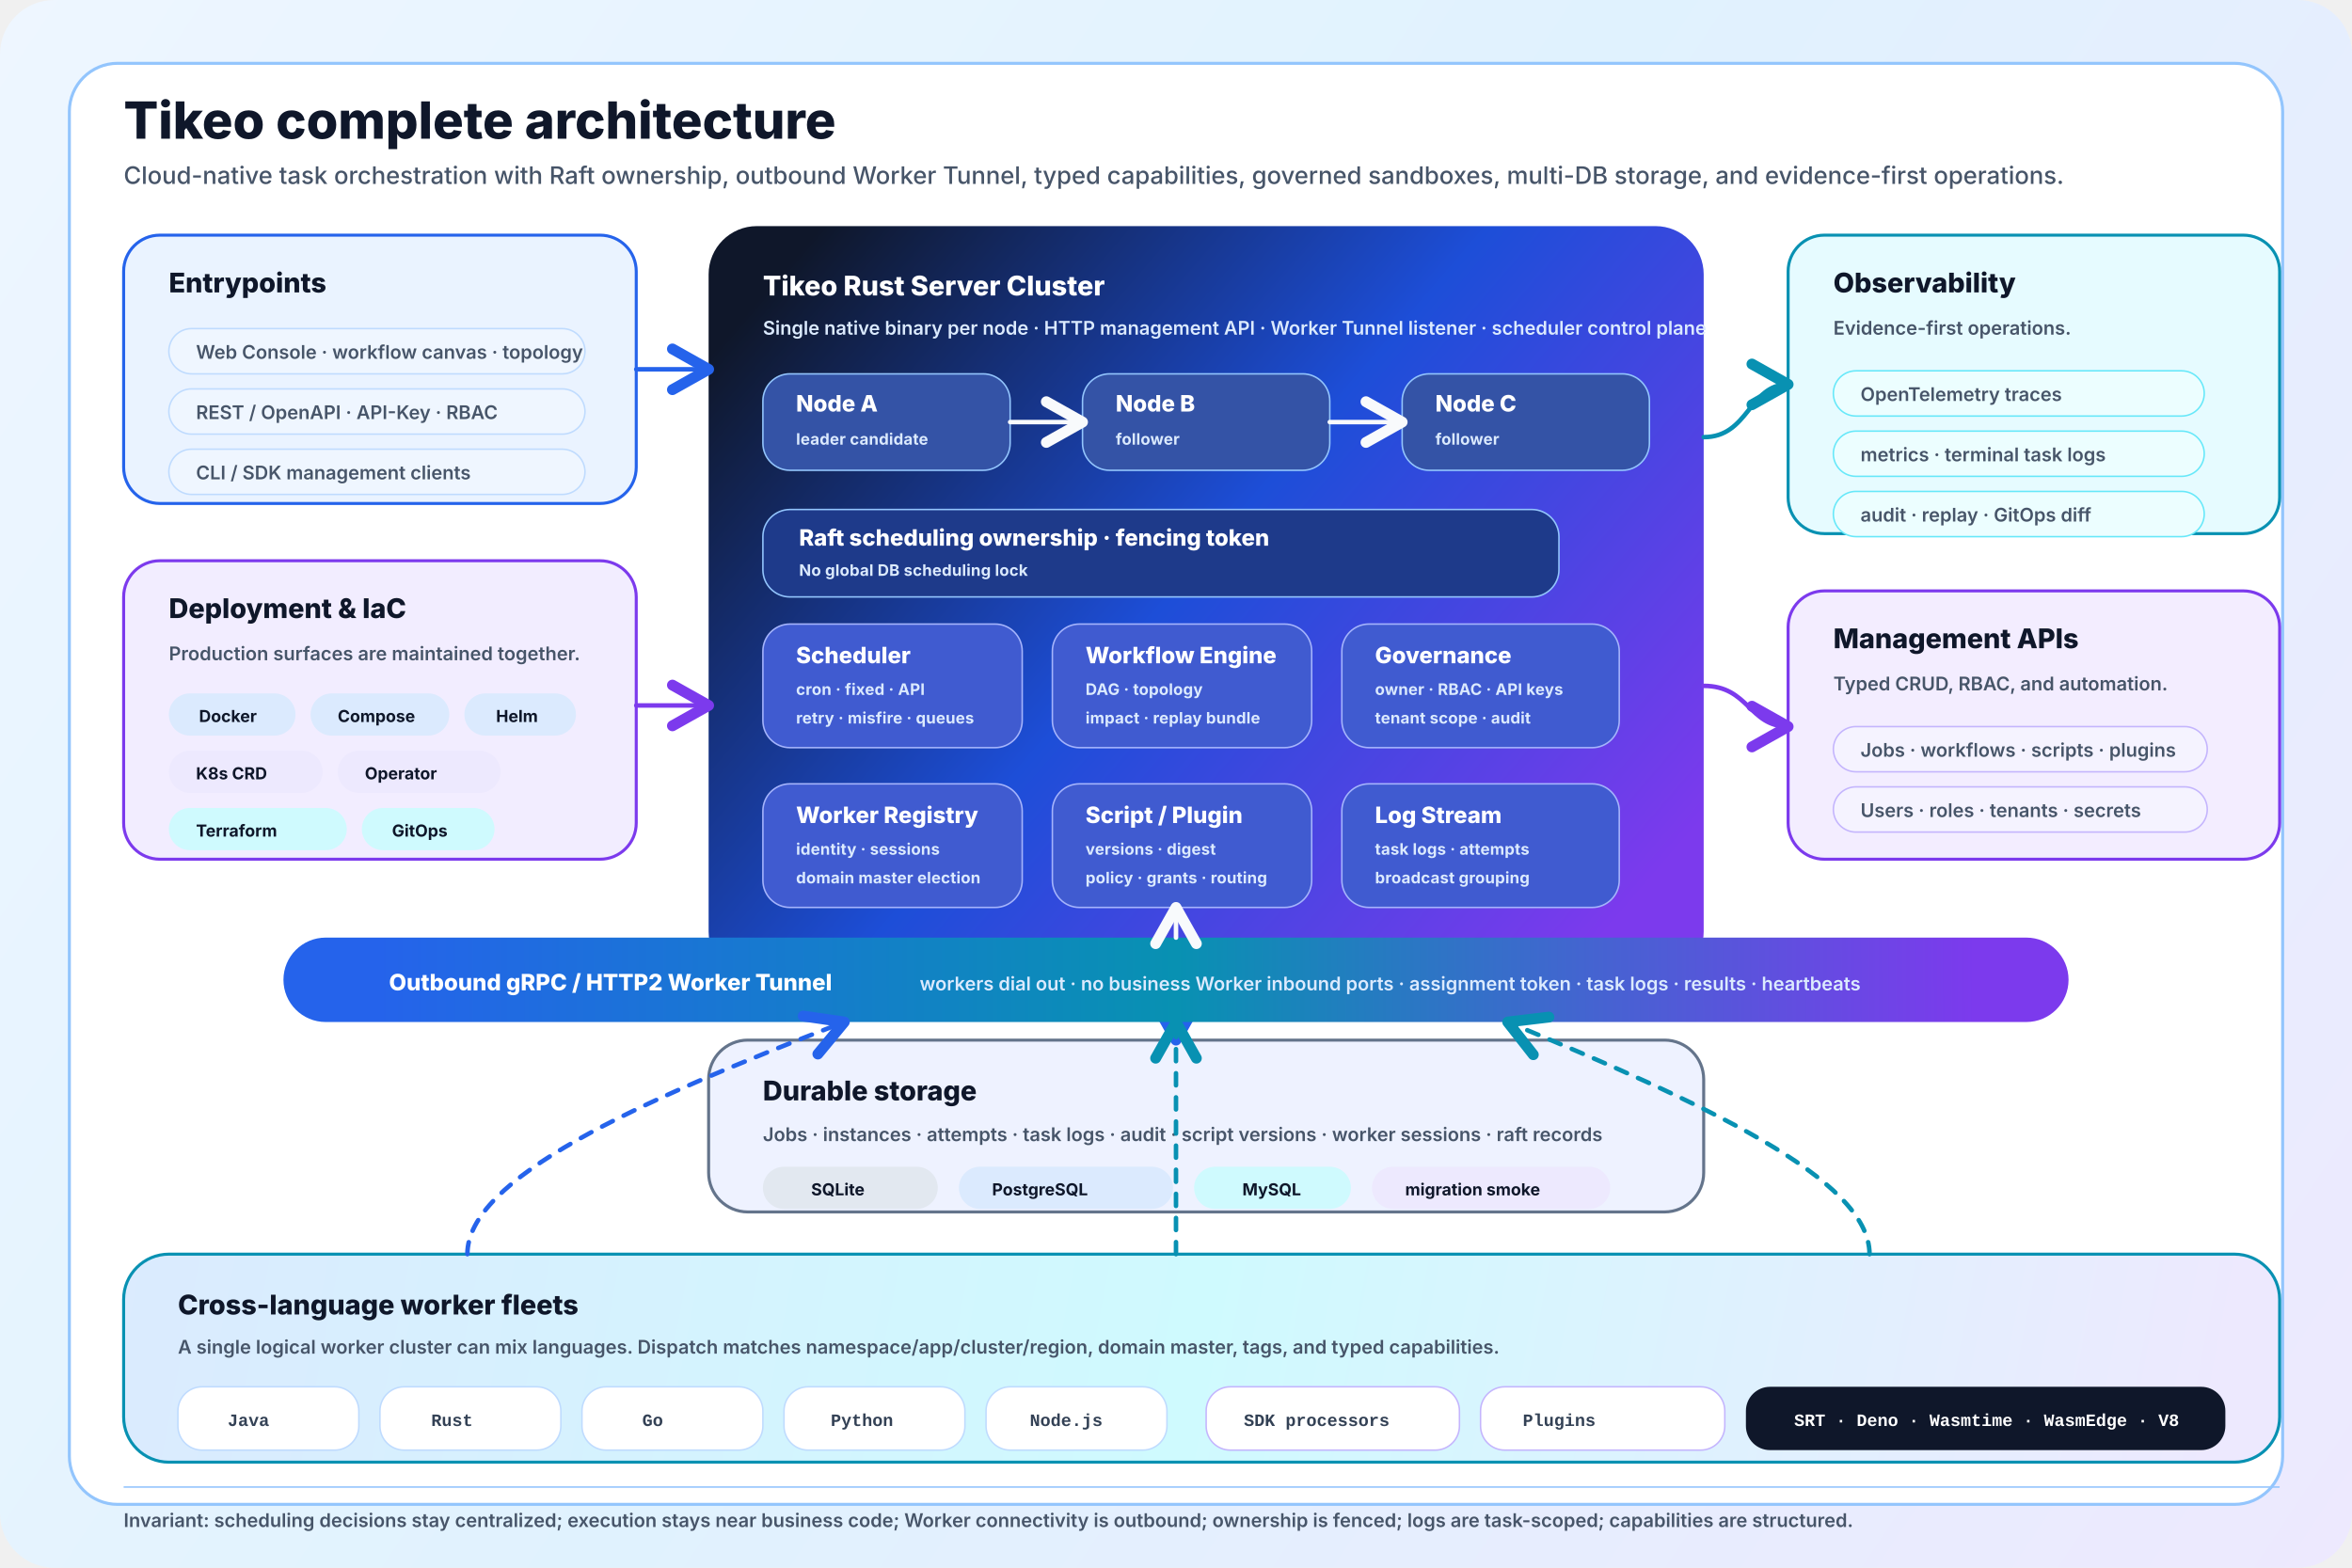
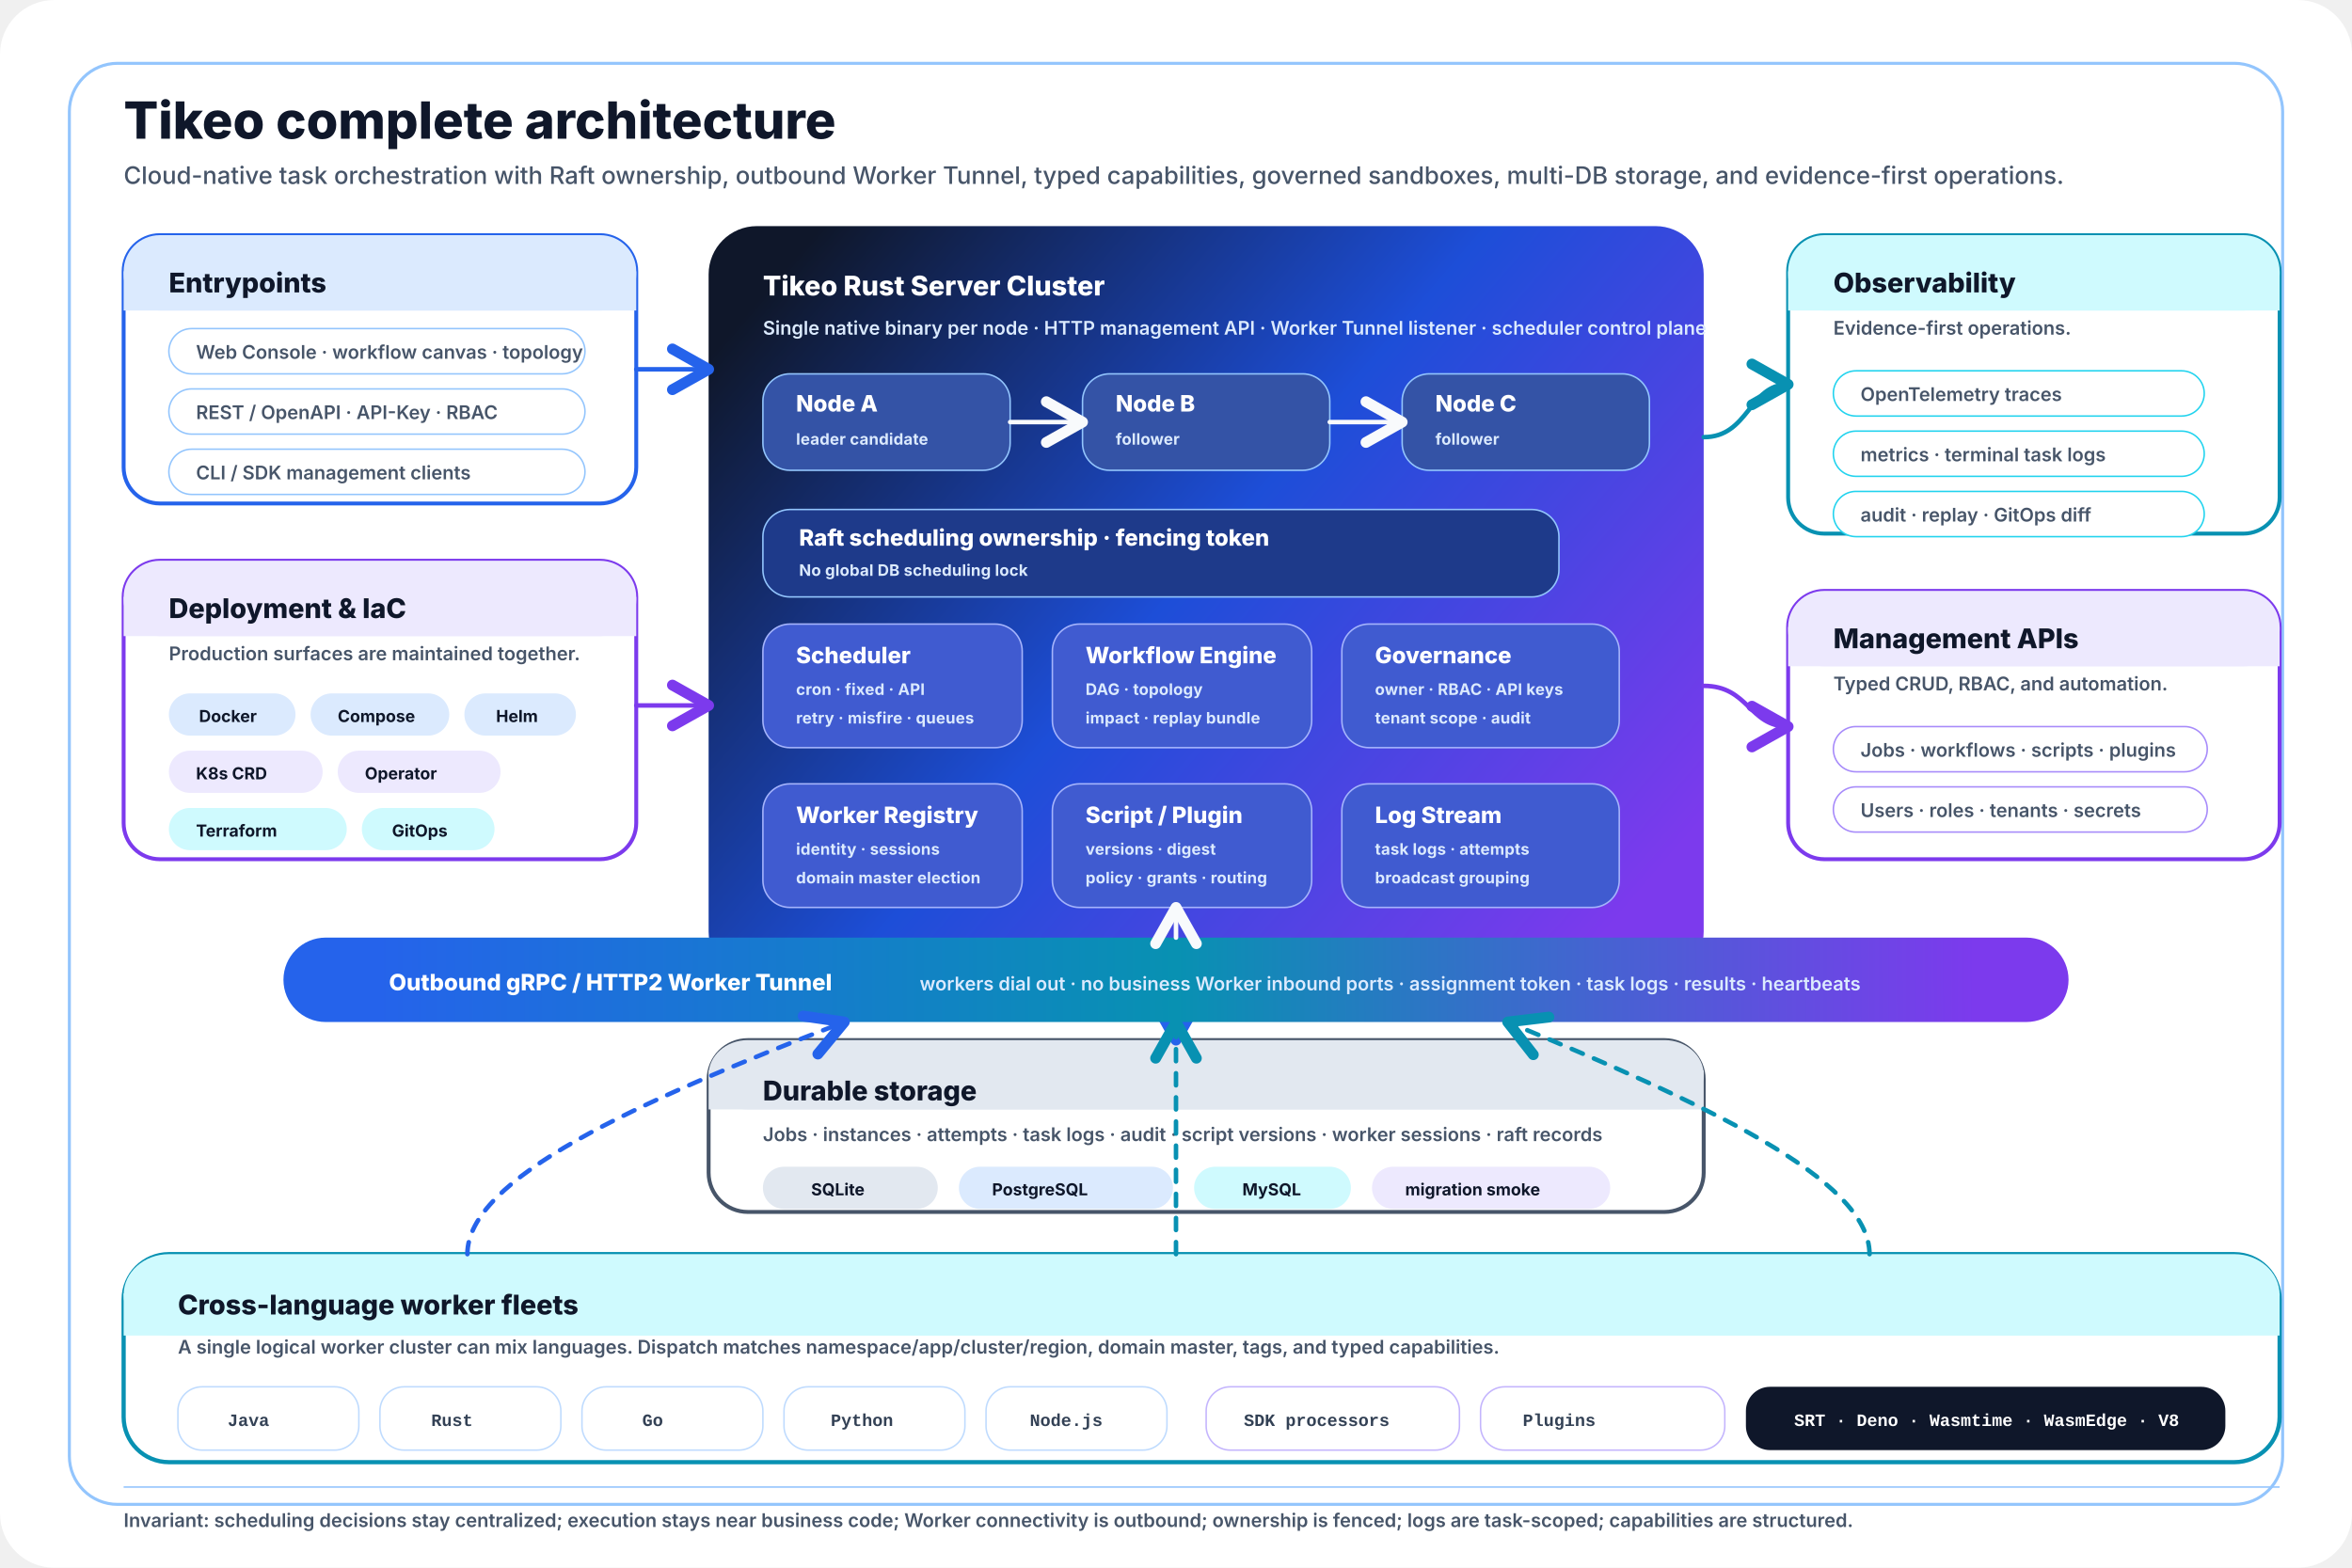
<svg xmlns="http://www.w3.org/2000/svg" width="1560" height="1040" viewBox="0 0 1560 1040" fill="none" role="img" aria-labelledby="title desc">
  <defs>
    <linearGradient id="bg" x1="0" y1="0" x2="1560" y2="1040" gradientUnits="userSpaceOnUse">
-       <stop stop-color="#eef6ff" />
-       <stop offset="0.48" stop-color="#e0f2fe" />
-       <stop offset="1" stop-color="#ede9fe" />
+       <stop stop-color="#ffffff" />
+       <stop offset="0.48" stop-color="#ffffff" />
+       <stop offset="1" stop-color="#ffffff" />
    </linearGradient>
    <linearGradient id="serverGrad" x1="515" y1="185" x2="1045" y2="642" gradientUnits="userSpaceOnUse">
      <stop stop-color="#0f172a" />
      <stop offset="0.48" stop-color="#1d4ed8" />
      <stop offset="1" stop-color="#7c3aed" />
    </linearGradient>
    <linearGradient id="workerGrad" x1="90" y1="692" x2="1470" y2="955" gradientUnits="userSpaceOnUse">
-       <stop stop-color="#dbeafe" />
-       <stop offset="0.52" stop-color="#cffafe" />
-       <stop offset="1" stop-color="#ede9fe" />
+       <stop stop-color="#ffffff" />
+       <stop offset="0.52" stop-color="#ffffff" />
+       <stop offset="1" stop-color="#ffffff" />
    </linearGradient>
    <linearGradient id="tunnelGrad" x1="250" y1="650" x2="1310" y2="646" gradientUnits="userSpaceOnUse">
      <stop stop-color="#2563eb" />
      <stop offset="0.5" stop-color="#0891b2" />
      <stop offset="1" stop-color="#7c3aed" />
    </linearGradient>
    <marker id="arrowBlue" markerWidth="13" markerHeight="13" refX="10" refY="6.5" orient="auto" markerUnits="strokeWidth">
      <path d="M2 2L10 6.5L2 11" stroke="#2563eb" stroke-width="2.4" stroke-linecap="round" stroke-linejoin="round" />
    </marker>
    <marker id="arrowCyan" markerWidth="13" markerHeight="13" refX="10" refY="6.5" orient="auto" markerUnits="strokeWidth">
      <path d="M2 2L10 6.5L2 11" stroke="#0891b2" stroke-width="2.4" stroke-linecap="round" stroke-linejoin="round" />
    </marker>
    <marker id="arrowViolet" markerWidth="13" markerHeight="13" refX="10" refY="6.5" orient="auto" markerUnits="strokeWidth">
      <path d="M2 2L10 6.5L2 11" stroke="#7c3aed" stroke-width="2.4" stroke-linecap="round" stroke-linejoin="round" />
    </marker>
    <marker id="arrowWhite" markerWidth="13" markerHeight="13" refX="10" refY="6.5" orient="auto" markerUnits="strokeWidth">
      <path d="M2 2L10 6.5L2 11" stroke="#f8fafc" stroke-width="2.4" stroke-linecap="round" stroke-linejoin="round" />
    </marker>
    <style>
      .title{font:800 34px ui-sans-serif,system-ui,-apple-system,BlinkMacSystemFont,"Segoe UI",sans-serif;fill:#0f172a}
      .subtitle{font:550 16px ui-sans-serif,system-ui,-apple-system,BlinkMacSystemFont,"Segoe UI",sans-serif;fill:#475569}
      .section{font:800 18px ui-sans-serif,system-ui,-apple-system,BlinkMacSystemFont,"Segoe UI",sans-serif;fill:#0f172a}
      .label{font:760 15px ui-sans-serif,system-ui,-apple-system,BlinkMacSystemFont,"Segoe UI",sans-serif;fill:#0f172a}
      .small{font:600 12.5px ui-sans-serif,system-ui,-apple-system,BlinkMacSystemFont,"Segoe UI",sans-serif;fill:#475569}
      .tiny{font:650 10.5px ui-sans-serif,system-ui,-apple-system,BlinkMacSystemFont,"Segoe UI",sans-serif;fill:#64748b;letter-spacing:.01em}
      .mono{font:700 11.5px ui-monospace,SFMono-Regular,Menlo,Monaco,Consolas,"Liberation Mono",monospace;fill:#334155}
      .white{fill:#fff}.white2{fill:#dbeafe}.white3{fill:#c4b5fd}
      .pillText{font:750 11px ui-sans-serif,system-ui,-apple-system,BlinkMacSystemFont,"Segoe UI",sans-serif;fill:#0f172a}
      .solidBlue{stroke:#2563eb;stroke-width:3;stroke-linecap:round;marker-end:url(#arrowBlue)}
      .solidCyan{stroke:#0891b2;stroke-width:3;stroke-linecap:round;marker-end:url(#arrowCyan)}
      .solidViolet{stroke:#7c3aed;stroke-width:3;stroke-linecap:round;marker-end:url(#arrowViolet)}
      .solidWhite{stroke:#f8fafc;stroke-width:3;stroke-linecap:round;marker-end:url(#arrowWhite)}
      .dashBlue{stroke:#2563eb;stroke-width:3;stroke-linecap:round;stroke-dasharray:8 8;marker-end:url(#arrowBlue)}
      .dashCyan{stroke:#0891b2;stroke-width:3;stroke-linecap:round;stroke-dasharray:8 8;marker-end:url(#arrowCyan)}
      .thin{stroke:#cbd5e1;stroke-width:1.2}
      @media (prefers-color-scheme: dark){
        .title,.section,.label{fill:#f8fafc}.subtitle,.small{fill:#cbd5e1}.tiny{fill:#94a3b8}.mono{fill:#cbd5e1}.pillText{fill:#e2e8f0}
      }
    </style>
  </defs>
  <rect width="1560" height="1040" rx="36" fill="url(#bg)" />
  <rect x="46" y="42" width="1468" height="956" rx="32" fill="#ffffff" stroke="#93c5fd" stroke-width="2" />
  <text x="82" y="92" class="title">Tikeo complete architecture</text>
  <text x="82" y="122" class="subtitle">Cloud-native task orchestration with Raft ownership, outbound Worker Tunnel, typed capabilities, governed sandboxes, multi-DB storage, and evidence-first operations.</text>
  <g>
-     <rect x="82" y="156" width="340" height="178" rx="24" fill="#eaf3ff" stroke="#2563eb" stroke-width="2" />
+     <rect x="82" y="156" width="340" height="178" rx="24" fill="#ffffff" stroke="#2563eb" stroke-width="2.6" />
+     <rect x="82" y="156" width="340" height="50" rx="24" fill="#dbeafe" />
+     <rect x="82" y="180" width="340" height="26" fill="#dbeafe" />
    <text x="112" y="194" class="section">Entrypoints</text>
-     <rect x="112" y="218" width="276" height="30" rx="15" fill="#eff6ff" stroke="#bfdbfe" />
+     <rect x="112" y="218" width="276" height="30" rx="15" fill="#ffffff" stroke="#93c5fd" />
    <text x="130" y="238" class="small">Web Console · workflow canvas · topology</text>
-     <rect x="112" y="258" width="276" height="30" rx="15" fill="#eff6ff" stroke="#bfdbfe" />
+     <rect x="112" y="258" width="276" height="30" rx="15" fill="#ffffff" stroke="#93c5fd" />
    <text x="130" y="278" class="small">REST / OpenAPI · API-Key · RBAC</text>
-     <rect x="112" y="298" width="276" height="30" rx="15" fill="#eff6ff" stroke="#bfdbfe" />
+     <rect x="112" y="298" width="276" height="30" rx="15" fill="#ffffff" stroke="#93c5fd" />
    <text x="130" y="318" class="small">CLI / SDK management clients</text>
  </g>
  <g>
-     <rect x="82" y="372" width="340" height="198" rx="24" fill="#f2edff" stroke="#7c3aed" stroke-width="2" />
+     <rect x="82" y="372" width="340" height="198" rx="24" fill="#ffffff" stroke="#7c3aed" stroke-width="2.6" />
+     <rect x="82" y="372" width="340" height="50" rx="24" fill="#ede9fe" />
+     <rect x="82" y="396" width="340" height="26" fill="#ede9fe" />
    <text x="112" y="410" class="section">Deployment &amp; IaC</text>
    <text x="112" y="438" class="small">Production surfaces are maintained together.</text>
    <g>
      <rect x="112" y="460" width="84" height="28" rx="14" fill="#dbeafe" />
      <text x="132" y="479" class="pillText">Docker</text>
      <rect x="206" y="460" width="92" height="28" rx="14" fill="#dbeafe" />
      <text x="224" y="479" class="pillText">Compose</text>
      <rect x="308" y="460" width="74" height="28" rx="14" fill="#dbeafe" />
      <text x="329" y="479" class="pillText">Helm</text>
      <rect x="112" y="498" width="102" height="28" rx="14" fill="#ede9fe" />
      <text x="130" y="517" class="pillText">K8s CRD</text>
      <rect x="224" y="498" width="108" height="28" rx="14" fill="#ede9fe" />
      <text x="242" y="517" class="pillText">Operator</text>
      <rect x="112" y="536" width="118" height="28" rx="14" fill="#cffafe" />
      <text x="130" y="555" class="pillText">Terraform</text>
      <rect x="240" y="536" width="88" height="28" rx="14" fill="#cffafe" />
      <text x="260" y="555" class="pillText">GitOps</text>
    </g>
  </g>
  <g>
    <rect x="470" y="150" width="660" height="500" rx="32" fill="url(#serverGrad)" />
    <text x="506" y="196" class="section white">Tikeo Rust Server Cluster</text>
    <text x="506" y="222" class="small white2">Single native binary per node · HTTP management API · Worker Tunnel listener · scheduler control plane</text>
    <g>
      <rect x="506" y="248" width="164" height="64" rx="18" fill="#3453a6" stroke="#93c5fd" />
      <text x="528" y="273" class="label white">Node A</text>
      <text x="528" y="295" class="tiny white2">leader candidate</text>
      <rect x="718" y="248" width="164" height="64" rx="18" fill="#3453a6" stroke="#93c5fd" />
      <text x="740" y="273" class="label white">Node B</text>
      <text x="740" y="295" class="tiny white2">follower</text>
      <rect x="930" y="248" width="164" height="64" rx="18" fill="#3453a6" stroke="#93c5fd" />
      <text x="952" y="273" class="label white">Node C</text>
      <text x="952" y="295" class="tiny white2">follower</text>
      <path d="M670 280C690 280 700 280 718 280" class="solidWhite" />
      <path d="M882 280C902 280 910 280 930 280" class="solidWhite" />
    </g>
    <rect x="506" y="338" width="528" height="58" rx="18" fill="#1e3a8a" stroke="#93c5fd" />
    <text x="530" y="362" class="label white">Raft scheduling ownership · fencing token</text>
    <text x="530" y="382" class="tiny white2">No global DB scheduling lock</text>
    <g>
      <rect x="506" y="414" width="172" height="82" rx="18" fill="#405bd0" stroke="#a5b4fc" />
      <text x="528" y="440" class="label white">Scheduler</text>
      <text x="528" y="461" class="tiny white2">cron · fixed · API</text>
      <text x="528" y="480" class="tiny white2">retry · misfire · queues</text>
      <rect x="698" y="414" width="172" height="82" rx="18" fill="#405bd0" stroke="#a5b4fc" />
      <text x="720" y="440" class="label white">Workflow Engine</text>
      <text x="720" y="461" class="tiny white2">DAG · topology</text>
      <text x="720" y="480" class="tiny white2">impact · replay bundle</text>
      <rect x="890" y="414" width="184" height="82" rx="18" fill="#405bd0" stroke="#a5b4fc" />
      <text x="912" y="440" class="label white">Governance</text>
      <text x="912" y="461" class="tiny white2">owner · RBAC · API keys</text>
      <text x="912" y="480" class="tiny white2">tenant scope · audit</text>
      <rect x="506" y="520" width="172" height="82" rx="18" fill="#405bd0" stroke="#a5b4fc" />
      <text x="528" y="546" class="label white">Worker Registry</text>
      <text x="528" y="567" class="tiny white2">identity · sessions</text>
      <text x="528" y="586" class="tiny white2">domain master election</text>
      <rect x="698" y="520" width="172" height="82" rx="18" fill="#405bd0" stroke="#a5b4fc" />
      <text x="720" y="546" class="label white">Script / Plugin</text>
      <text x="720" y="567" class="tiny white2">versions · digest</text>
      <text x="720" y="586" class="tiny white2">policy · grants · routing</text>
      <rect x="890" y="520" width="184" height="82" rx="18" fill="#405bd0" stroke="#a5b4fc" />
      <text x="912" y="546" class="label white">Log Stream</text>
      <text x="912" y="567" class="tiny white2">task logs · attempts</text>
      <text x="912" y="586" class="tiny white2">broadcast grouping</text>
    </g>
  </g>
  <path d="M422 245C446 245 446 245 470 245" class="solidBlue" />
  <path d="M422 468C452 468 452 468 470 468" class="solidViolet" />
  <g>
-     <rect x="1186" y="156" width="326" height="198" rx="24" fill="#e6fbff" stroke="#0891b2" stroke-width="2" />
+     <rect x="1186" y="156" width="326" height="198" rx="24" fill="#ffffff" stroke="#0891b2" stroke-width="2.6" />
+     <rect x="1186" y="156" width="326" height="50" rx="24" fill="#cffafe" />
+     <rect x="1186" y="180" width="326" height="26" fill="#cffafe" />
    <text x="1216" y="194" class="section">Observability</text>
    <text x="1216" y="222" class="small">Evidence-first operations.</text>
-     <rect x="1216" y="246" width="246" height="30" rx="15" fill="#ecfeff" stroke="#67e8f9" />
+     <rect x="1216" y="246" width="246" height="30" rx="15" fill="#ffffff" stroke="#22d3ee" />
    <text x="1234" y="266" class="small">OpenTelemetry traces</text>
-     <rect x="1216" y="286" width="246" height="30" rx="15" fill="#ecfeff" stroke="#67e8f9" />
+     <rect x="1216" y="286" width="246" height="30" rx="15" fill="#ffffff" stroke="#22d3ee" />
    <text x="1234" y="306" class="small">metrics · terminal task logs</text>
-     <rect x="1216" y="326" width="246" height="30" rx="15" fill="#ecfeff" stroke="#67e8f9" />
+     <rect x="1216" y="326" width="246" height="30" rx="15" fill="#ffffff" stroke="#22d3ee" />
    <text x="1234" y="346" class="small">audit · replay · GitOps diff</text>
  </g>
  <g>
-     <rect x="1186" y="392" width="326" height="178" rx="24" fill="#f3edff" stroke="#7c3aed" stroke-width="2" />
+     <rect x="1186" y="392" width="326" height="178" rx="24" fill="#ffffff" stroke="#7c3aed" stroke-width="2.6" />
+     <rect x="1186" y="392" width="326" height="50" rx="24" fill="#ede9fe" />
+     <rect x="1186" y="416" width="326" height="26" fill="#ede9fe" />
    <text x="1216" y="430" class="section">Management APIs</text>
    <text x="1216" y="458" class="small">Typed CRUD, RBAC, and automation.</text>
-     <rect x="1216" y="482" width="248" height="30" rx="15" fill="#f5f3ff" stroke="#c4b5fd" />
+     <rect x="1216" y="482" width="248" height="30" rx="15" fill="#ffffff" stroke="#a78bfa" />
    <text x="1234" y="502" class="small">Jobs · workflows · scripts · plugins</text>
-     <rect x="1216" y="522" width="248" height="30" rx="15" fill="#f5f3ff" stroke="#c4b5fd" />
+     <rect x="1216" y="522" width="248" height="30" rx="15" fill="#ffffff" stroke="#a78bfa" />
    <text x="1234" y="542" class="small">Users · roles · tenants · secrets</text>
  </g>
  <path d="M1130 290C1160 290 1160 255 1186 255" class="solidCyan" />
  <path d="M1130 455C1160 455 1160 482 1186 482" class="solidViolet" />
  <g>
-     <rect x="470" y="690" width="660" height="114" rx="26" fill="#eef2ff" stroke="#64748b" stroke-width="2" />
+     <rect x="470" y="690" width="660" height="114" rx="26" fill="#ffffff" stroke="#475569" stroke-width="2.6" />
+     <rect x="470" y="690" width="660" height="46" rx="26" fill="#e2e8f0" />
+     <rect x="470" y="710" width="660" height="26" fill="#e2e8f0" />
    <text x="506" y="730" class="section">Durable storage</text>
    <text x="506" y="757" class="small">Jobs · instances · attempts · task logs · audit · script versions · worker sessions · raft records</text>
    <g>
      <rect x="506" y="774" width="116" height="28" rx="14" fill="#e2e8f0" />
      <text x="538" y="793" class="pillText">SQLite</text>
      <rect x="636" y="774" width="142" height="28" rx="14" fill="#dbeafe" />
      <text x="658" y="793" class="pillText">PostgreSQL</text>
      <rect x="792" y="774" width="104" height="28" rx="14" fill="#cffafe" />
      <text x="824" y="793" class="pillText">MySQL</text>
      <rect x="910" y="774" width="158" height="28" rx="14" fill="#ede9fe" />
      <text x="932" y="793" class="pillText">migration smoke</text>
    </g>
  </g>
  <path d="M780 650V690" class="solidBlue" />
  <g>
    <rect x="188" y="622" width="1184" height="56" rx="28" fill="url(#tunnelGrad)" />
    <text x="258" y="657" class="label white">Outbound gRPC / HTTP2 Worker Tunnel</text>
    <text x="610" y="657" class="small white2">workers dial out · no business Worker inbound ports · assignment token · task logs · results · heartbeats</text>
  </g>
  <path d="M780 622C780 606 780 606 780 602" class="solidWhite" />
  <g>
-     <rect x="82" y="832" width="1430" height="138" rx="30" fill="url(#workerGrad)" stroke="#0891b2" stroke-width="2" />
+     <rect x="82" y="832" width="1430" height="138" rx="30" fill="#ffffff" stroke="#0891b2" stroke-width="2.8" />
+     <rect x="82" y="832" width="1430" height="54" rx="30" fill="#cffafe" />
+     <rect x="82" y="858" width="1430" height="28" fill="#cffafe" />
    <text x="118" y="872" class="section">Cross-language worker fleets</text>
    <text x="118" y="898" class="small">A single logical worker cluster can mix languages. Dispatch matches namespace/app/cluster/region, domain master, tags, and typed capabilities.</text>
    <g>
      <rect x="118" y="920" width="120" height="42" rx="16" fill="#fff" stroke="#bfdbfe" />
      <text x="151" y="946" class="mono">Java</text>
      <rect x="252" y="920" width="120" height="42" rx="16" fill="#fff" stroke="#bfdbfe" />
      <text x="286" y="946" class="mono">Rust</text>
      <rect x="386" y="920" width="120" height="42" rx="16" fill="#fff" stroke="#bfdbfe" />
      <text x="426" y="946" class="mono">Go</text>
      <rect x="520" y="920" width="120" height="42" rx="16" fill="#fff" stroke="#bfdbfe" />
      <text x="551" y="946" class="mono">Python</text>
      <rect x="654" y="920" width="120" height="42" rx="16" fill="#fff" stroke="#bfdbfe" />
      <text x="683" y="946" class="mono">Node.js</text>
      <rect x="800" y="920" width="168" height="42" rx="16" fill="#fff" stroke="#c4b5fd" />
      <text x="825" y="946" class="mono">SDK processors</text>
      <rect x="982" y="920" width="162" height="42" rx="16" fill="#fff" stroke="#c4b5fd" />
      <text x="1010" y="946" class="mono">Plugins</text>
      <rect x="1158" y="920" width="318" height="42" rx="16" fill="#0f172a" />
      <text x="1190" y="946" class="mono white">SRT · Deno · Wasmtime · WasmEdge · V8</text>
    </g>
  </g>
  <path d="M780 832C780 790 780 720 780 678" class="dashCyan" />
  <path d="M310 832C310 782 420 732 560 678" class="dashBlue" />
  <path d="M1240 832C1240 782 1130 732 1000 678" class="dashCyan" />
  <g>
    <rect x="82" y="986" width="1430" height="1" fill="#93c5fd" />
    <text x="82" y="1013" class="small">Invariant: scheduling decisions stay centralized; execution stays near business code; Worker connectivity is outbound; ownership is fenced; logs are task-scoped; capabilities are structured.</text>
  </g>
</svg>
